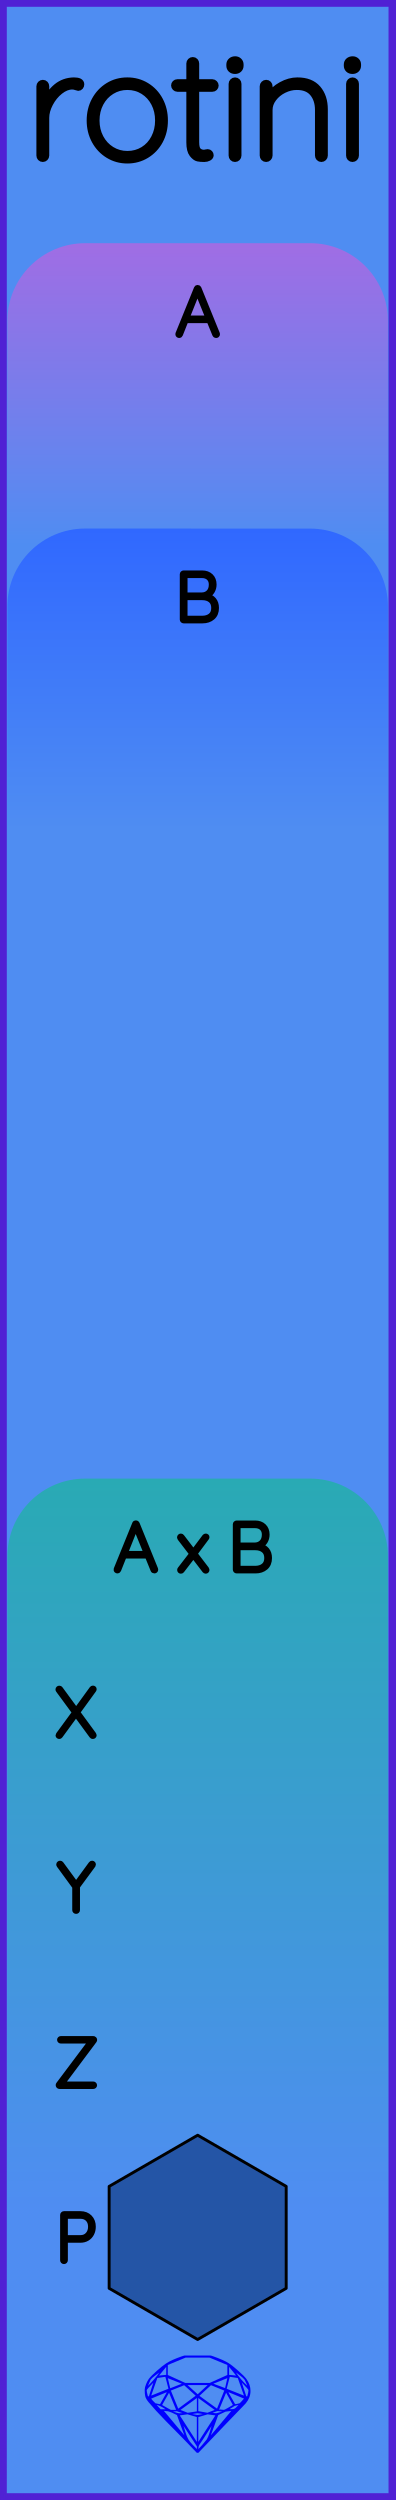
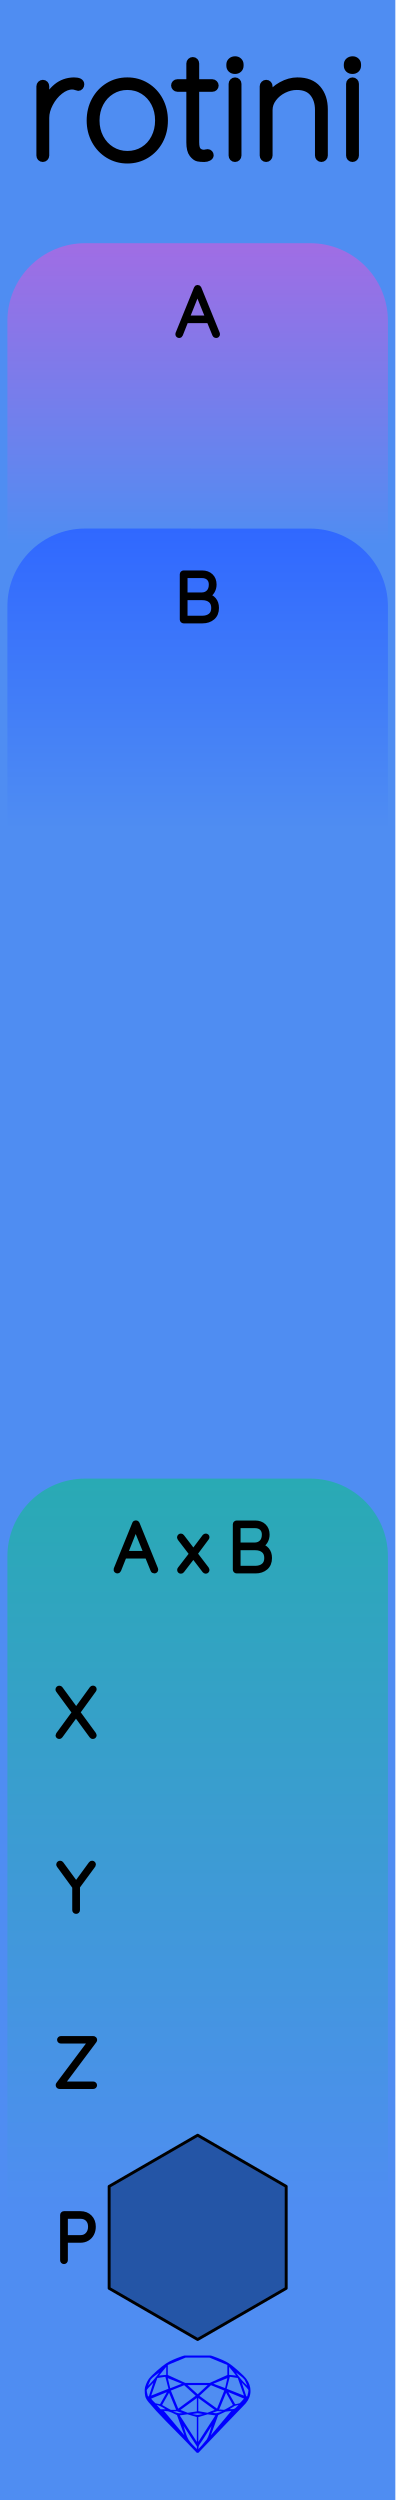
<svg xmlns="http://www.w3.org/2000/svg" width="20.32mm" height="128.50mm" viewBox="0 0 20.32 128.50">
  <g id="PanelLayer">
    <defs>
      <linearGradient id="gradient_a" x1="0" y1="12.5" x2="0" y2="28" gradientUnits="userSpaceOnUse">
        <stop style="stop-color:#a06de4;stop-opacity:1;" offset="0" />
        <stop style="stop-color:#4f8df2;stop-opacity:1;" offset="1" />
      </linearGradient>
      <linearGradient id="gradient_b" x1="0" y1="27.167" x2="0" y2="42.667" gradientUnits="userSpaceOnUse">
        <stop style="stop-color:#3068ff;stop-opacity:1;" offset="0" />
        <stop style="stop-color:#4f8df2;stop-opacity:1;" offset="1" />
      </linearGradient>
      <linearGradient id="gradient_c" x1="0" y1="76" x2="0" y2="113.6" gradientUnits="userSpaceOnUse">
        <stop style="stop-color:#29aab4;stop-opacity:1;" offset="0" />
        <stop style="stop-color:#4f8df2;stop-opacity:1;" offset="1" />
      </linearGradient>
    </defs>
-     <rect id="border_rect" width="20.32" height="128.5" x="0" y="0" style="display:inline;fill:#4f8df2;fill-opacity:1;fill-rule:nonzero;stroke:#5021d4;stroke-width:0.7;stroke-linecap:round;stroke-linejoin:round;stroke-dasharray:none;stroke-opacity:1;image-rendering:auto" />
+     <rect id="border_rect" width="20.32" height="128.5" x="0" y="0" style="display:inline;fill:#4f8df2;fill-opacity:1;stroke:none;" />
    <path id="model_name" d="M4.157 4.333Q4.157 4.403 4.118 4.449Q4.079 4.496 4.017 4.496Q3.994 4.496 3.905 4.461Q3.815 4.426 3.714 4.426Q3.396 4.426 3.078 4.678Q2.76 4.93 2.558 5.315Q2.356 5.699 2.356 6.056V7.996Q2.356 8.058 2.31 8.105Q2.263 8.151 2.201 8.151Q2.131 8.151 2.088 8.105Q2.046 8.058 2.046 7.996V4.434Q2.046 4.372 2.092 4.325Q2.139 4.278 2.201 4.278Q2.271 4.278 2.314 4.325Q2.356 4.372 2.356 4.434V5.256Q2.535 4.783 2.911 4.472Q3.288 4.162 3.8 4.154Q4.157 4.154 4.157 4.333ZM6.547 8.229Q6.012 8.229 5.573 7.961Q5.135 7.693 4.882 7.228Q4.63 6.762 4.63 6.195Q4.63 5.621 4.882 5.155Q5.135 4.69 5.569 4.422Q6.004 4.154 6.547 4.154Q7.083 4.154 7.521 4.422Q7.96 4.69 8.208 5.155Q8.456 5.621 8.456 6.195Q8.456 6.77 8.208 7.232Q7.96 7.693 7.521 7.961Q7.083 8.229 6.547 8.229ZM6.547 4.449Q6.097 4.449 5.728 4.678Q5.36 4.907 5.15 5.303Q4.941 5.699 4.941 6.195Q4.941 6.684 5.15 7.08Q5.36 7.476 5.728 7.705Q6.097 7.934 6.547 7.934Q7.005 7.934 7.37 7.709Q7.735 7.484 7.94 7.084Q8.146 6.684 8.146 6.195Q8.146 5.699 7.94 5.303Q7.735 4.907 7.37 4.678Q7.005 4.449 6.547 4.449ZM11.064 4.395Q11.064 4.457 11.021 4.5Q10.979 4.542 10.917 4.542H10.063V7.305Q10.063 7.647 10.183 7.759Q10.304 7.872 10.49 7.872Q10.521 7.872 10.579 7.856Q10.637 7.841 10.676 7.841Q10.73 7.841 10.769 7.883Q10.808 7.926 10.808 7.981Q10.808 8.05 10.715 8.101Q10.622 8.151 10.498 8.151Q10.304 8.151 10.172 8.124Q10.04 8.097 9.896 7.915Q9.753 7.732 9.753 7.321V4.542H9.116Q9.062 4.542 9.015 4.496Q8.969 4.449 8.969 4.395Q8.969 4.333 9.011 4.29Q9.054 4.247 9.116 4.247H9.753V3.262Q9.753 3.2 9.799 3.153Q9.846 3.107 9.908 3.107Q9.978 3.107 10.02 3.153Q10.063 3.2 10.063 3.262V4.247H10.917Q10.971 4.247 11.018 4.294Q11.064 4.341 11.064 4.395ZM12.081 8.151Q12.011 8.151 11.968 8.105Q11.926 8.058 11.926 7.996V4.31Q11.926 4.247 11.972 4.201Q12.019 4.154 12.081 4.154Q12.151 4.154 12.193 4.201Q12.236 4.247 12.236 4.31V7.996Q12.236 8.058 12.19 8.105Q12.143 8.151 12.081 8.151ZM11.809 3.378V3.316Q11.809 3.207 11.887 3.138Q11.964 3.068 12.089 3.068Q12.197 3.068 12.271 3.138Q12.345 3.207 12.345 3.316V3.378Q12.345 3.487 12.271 3.557Q12.197 3.627 12.081 3.627Q11.957 3.627 11.883 3.557Q11.809 3.487 11.809 3.378ZM16.675 5.621V7.996Q16.675 8.058 16.629 8.105Q16.582 8.151 16.52 8.151Q16.45 8.151 16.408 8.105Q16.365 8.058 16.365 7.996V5.652Q16.365 5.124 16.09 4.787Q15.814 4.449 15.255 4.449Q14.914 4.449 14.584 4.612Q14.254 4.775 14.044 5.055Q13.835 5.334 13.835 5.652V7.996Q13.835 8.058 13.788 8.105Q13.742 8.151 13.68 8.151Q13.61 8.151 13.567 8.105Q13.524 8.058 13.524 7.996V4.434Q13.524 4.372 13.571 4.325Q13.618 4.278 13.68 4.278Q13.749 4.278 13.792 4.325Q13.835 4.372 13.835 4.434V4.954Q14.06 4.604 14.467 4.379Q14.875 4.154 15.286 4.154Q15.977 4.154 16.326 4.562Q16.675 4.969 16.675 5.621ZM18.119 8.151Q18.049 8.151 18.006 8.105Q17.964 8.058 17.964 7.996V4.31Q17.964 4.247 18.01 4.201Q18.057 4.154 18.119 4.154Q18.189 4.154 18.232 4.201Q18.274 4.247 18.274 4.31V7.996Q18.274 8.058 18.228 8.105Q18.181 8.151 18.119 8.151ZM17.847 3.378V3.316Q17.847 3.207 17.925 3.138Q18.003 3.068 18.127 3.068Q18.235 3.068 18.309 3.138Q18.383 3.207 18.383 3.316V3.378Q18.383 3.487 18.309 3.557Q18.235 3.627 18.119 3.627Q17.995 3.627 17.921 3.557Q17.847 3.487 17.847 3.378Z" style="display:inline;stroke:#000000;stroke-width:0.35;stroke-linecap:round;stroke-linejoin:bevel" />
    <path id="sapphire_gemstone" d="m 12.875,122.900 q 0,0.342 -0.243,0.631 -0.044,0.052 -0.204,0.215 -0.187,0.19 -0.785,0.813 l -1.444,1.513 q -0.019,0.003 -0.044,0.003 -0.028,0 -0.041,-0.003 -0.083,-0.083 -0.648,-0.675 -0.469,-0.474 -0.934,-0.948 -0.557,-0.568 -0.898,-0.981 -0.132,-0.16 -0.168,-0.298 -0.028,-0.102 -0.028,-0.342 0,-0.11 0.072,-0.289 0.066,-0.165 0.141,-0.265 0.119,-0.157 0.422,-0.424 0.284,-0.251 0.474,-0.375 0.273,-0.179 0.819,-0.367 0.096,-0.033 0.11,-0.033 h 1.361 q 0.011,0 0.105,0.033 0.568,0.201 0.824,0.367 0.165,0.105 0.474,0.378 0.322,0.284 0.422,0.422 0.215,0.295 0.215,0.626 z m -0.168,-0.273 q -0.033,-0.107 -0.135,-0.309 -0.072,-0.094 -0.209,-0.198 -0.119,-0.085 -0.234,-0.171 0.245,0.364 0.579,0.678 z m -0.573,-0.524 -0.358,-0.446 v 0.411 z m 0.637,0.758 q 0,-0.052 -0.342,-0.394 l 0.229,0.703 h 0.05 q 0.063,-0.218 0.063,-0.309 z m -0.232,0.273 -0.317,-0.904 -0.411,-0.063 -0.16,0.615 z m 0.003,0.154 -0.772,-0.32 h -0.03 l 0.345,0.606 q 0.08,-0.003 0.234,-0.047 0.025,-0.014 0.223,-0.24 z m -0.857,-1.05 -0.719,0.284 0.604,0.226 z m 0,-0.163 v -0.515 l -0.918,-0.38 h -1.224 l -0.918,0.38 v 0.515 l 0.898,0.408 h 1.254 z m 0.573,1.538 q -0.069,0.011 -0.198,0.052 -0.085,0.055 -0.259,0.163 0.019,0 0.063,0.003 0.041,0 0.063,0 0.119,0 0.19,-0.069 0.072,-0.072 0.141,-0.149 z m -0.289,0.003 -0.347,-0.631 -0.364,0.879 q 0.025,-0.017 0.066,-0.017 0.03,0 0.085,0.011 0.058,0.008 0.088,0.008 0.05,0 0.229,-0.107 0.229,-0.138 0.243,-0.143 z m -0.441,-0.741 -0.684,-0.276 -0.593,0.548 0.904,0.656 z m -0.854,-0.284 h -1.036 l 0.524,0.474 z m 0.75,1.367 q -0.229,-0.03 -0.229,-0.03 -0.036,0 -0.273,0.094 l 0.19,0.019 q 0.011,0 0.311,-0.083 z m -0.389,-0.088 -0.843,-0.612 v 0.675 l 0.471,0.083 z m 0.854,0.05 q -0.099,0.006 -0.295,0.039 -0.011,0.003 -0.378,0.176 -0.13,0.347 -0.38,1.042 z m -2.544,-1.397 -0.719,-0.284 0.124,0.518 z m -0.802,-0.455 v -0.411 l -0.367,0.446 z m 1.516,1.072 -0.593,-0.54 -0.684,0.276 0.38,0.929 z m 0.369,0.943 q -0.033,-0.003 -0.135,-0.025 -0.085,-0.017 -0.138,-0.017 -0.052,0 -0.138,0.017 -0.102,0.022 -0.135,0.025 0.265,0.047 0.273,0.047 0.008,0 0.273,-0.047 z m -0.309,-0.138 v -0.686 l -0.843,0.612 0.372,0.146 z m 0.951,0.207 -0.397,-0.055 -0.48,0.141 v 1.276 z m -2.888,-2.202 q -0.119,0.085 -0.234,0.174 -0.146,0.107 -0.209,0.196 -0.044,0.105 -0.135,0.314 0.369,-0.364 0.579,-0.684 z m 0.477,0.832 -0.16,-0.615 -0.411,0.063 -0.317,0.904 z m 0.394,1.083 -0.364,-0.879 -0.356,0.631 q 0.435,0.251 0.452,0.251 0.091,0 0.267,-0.003 z m 1.822,0.83 q -0.132,0.212 -0.405,0.634 -0.077,0.107 -0.22,0.328 -0.058,0.105 -0.055,0.226 0.16,-0.152 0.433,-0.496 0.077,-0.13 0.141,-0.339 0.055,-0.176 0.107,-0.353 z m -1.494,-0.661 -0.27,-0.088 -0.008,-0.011 q -0.025,0 -0.107,0.011 -0.066,0.006 -0.107,0.006 0.273,0.091 0.311,0.091 0.025,0 0.182,-0.008 z m -0.81,-1.064 h -0.03 l -0.772,0.32 q 0.066,0.097 0.223,0.24 0.077,0.014 0.234,0.047 z m -0.689,-0.502 q -0.342,0.347 -0.342,0.394 0,0.08 0.063,0.309 h 0.05 z m 2.235,3.045 v -1.276 l -0.48,-0.141 -0.397,0.055 z m -1.607,-1.676 q -0.256,-0.182 -0.458,-0.223 0.066,0.077 0.204,0.223 z m 1.61,2.045 v -0.138 l -0.684,-1.05 q 0.052,0.176 0.107,0.353 0.063,0.209 0.141,0.339 0.069,0.119 0.204,0.259 0.116,0.119 0.232,0.237 z m -0.645,-0.706 q -0.116,-0.328 -0.38,-1.042 -0.135,-0.066 -0.273,-0.13 -0.16,-0.072 -0.289,-0.072 -0.052,0 -0.11,-0.014 z" style="stroke-width:0;fill:#0000ff;stroke:#2e2114;stroke-linecap:square;stroke-opacity:1" />
    <path id="a_art" d="M 0.38,28.00 L 0.38,16.50 A 4 4 0 0 1 4.38 12.5 L 15.94,12.50 A 4 4 0 0 1 19.94 16.5 L 19.94,12.50 L 19.94,28.00 z" style="fill:url(#gradient_a);fill-opacity:1;stroke-width:0;" />
    <path id="b_art" d="M 0.38,42.67 L 0.38,31.17 A 4 4 0 0 1 4.38 27.167 L 15.94,27.17 A 4 4 0 0 1 19.94 31.167 L 19.94,27.17 L 19.94,42.67 z" style="fill:url(#gradient_b);fill-opacity:1;stroke-width:0;" />
    <path id="c_art" d="M 0.38,113.60 L 0.38,80.00 A 4 4 0 0 1 4.38 76 L 15.94,76.00 A 4 4 0 0 1 19.94 80 L 19.94,76.00 L 19.94,113.60 z" style="fill:url(#gradient_c);fill-opacity:1;stroke-width:0;" />
    <path d="M11.181 17.182Q11.181 17.214 11.16 17.231Q11.139 17.249 11.107 17.249Q11.082 17.249 11.063 17.236Q11.044 17.224 11.037 17.203L10.74 16.476L10.744 16.483H9.562L9.276 17.203Q9.259 17.249 9.213 17.249Q9.181 17.249 9.162 17.231Q9.142 17.214 9.139 17.189Q9.135 17.175 9.142 17.154L10.091 14.818Q10.102 14.79 10.118 14.781Q10.133 14.772 10.158 14.772Q10.211 14.772 10.229 14.818L11.178 17.154Q11.181 17.164 11.181 17.182ZM9.618 16.342H10.687L10.148 15.012Z" style="stroke:#000000;stroke-width:0.25;stroke-linecap:round;stroke-linejoin:bevel" />
    <path d="M11.13 31.249Q11.13 31.57 10.927 31.743Q10.724 31.916 10.411 31.916H9.437Q9.409 31.916 9.387 31.894Q9.366 31.873 9.366 31.845V29.517Q9.366 29.488 9.387 29.467Q9.409 29.446 9.437 29.446H10.386Q10.668 29.446 10.837 29.608Q11.007 29.771 11.007 30.046Q11.007 30.243 10.908 30.404Q10.809 30.564 10.633 30.624Q10.858 30.667 10.994 30.829Q11.13 30.991 11.13 31.249ZM10.368 29.587H9.514V30.578H10.368Q10.587 30.575 10.723 30.436Q10.858 30.296 10.858 30.042Q10.858 29.834 10.73 29.711Q10.601 29.587 10.368 29.587ZM10.982 31.249Q10.982 30.988 10.82 30.855Q10.657 30.723 10.393 30.723H9.514V31.774H10.393Q10.657 31.774 10.82 31.642Q10.982 31.51 10.982 31.249Z" style="stroke:#000000;stroke-width:0.25;stroke-linecap:round;stroke-linejoin:bevel" />
    <path d="M8.007 80.682Q8.007 80.714 7.986 80.731Q7.965 80.749 7.933 80.749Q7.908 80.749 7.889 80.737Q7.869 80.724 7.862 80.703L7.566 79.976L7.569 79.983H6.388L6.102 80.703Q6.084 80.749 6.038 80.749Q6.007 80.749 5.987 80.731Q5.968 80.714 5.964 80.689Q5.961 80.675 5.968 80.654L6.917 78.318Q6.927 78.29 6.943 78.281Q6.959 78.272 6.984 78.272Q7.037 78.272 7.054 78.318L8.003 80.654Q8.007 80.664 8.007 80.682ZM6.444 79.842H7.513L6.973 78.512ZM10.628 80.65Q10.642 80.668 10.642 80.692Q10.642 80.721 10.623 80.742Q10.603 80.763 10.575 80.763Q10.543 80.763 10.515 80.731L9.937 79.976L9.354 80.735Q9.333 80.763 9.298 80.763Q9.27 80.763 9.25 80.745Q9.231 80.728 9.231 80.696Q9.231 80.671 9.245 80.654L9.852 79.867L9.238 79.066Q9.224 79.048 9.224 79.024Q9.224 78.992 9.247 78.971Q9.27 78.95 9.298 78.95Q9.333 78.95 9.354 78.981L9.94 79.747L10.515 78.981Q10.543 78.95 10.575 78.95Q10.607 78.95 10.624 78.967Q10.642 78.985 10.642 79.01Q10.642 79.031 10.624 79.055L10.025 79.86ZM13.856 80.082Q13.856 80.403 13.653 80.576Q13.45 80.749 13.136 80.749H12.163Q12.134 80.749 12.113 80.728Q12.092 80.707 12.092 80.678V78.35Q12.092 78.322 12.113 78.301Q12.134 78.279 12.163 78.279H13.112Q13.394 78.279 13.563 78.442Q13.732 78.604 13.732 78.879Q13.732 79.077 13.634 79.237Q13.535 79.398 13.358 79.458Q13.584 79.5 13.72 79.662Q13.856 79.825 13.856 80.082ZM13.094 78.421H12.24V79.412H13.094Q13.313 79.408 13.448 79.269Q13.584 79.13 13.584 78.876Q13.584 78.667 13.456 78.544Q13.327 78.421 13.094 78.421ZM13.708 80.082Q13.708 79.821 13.546 79.689Q13.383 79.556 13.119 79.556H12.24V80.608H13.119Q13.383 80.608 13.546 80.475Q13.708 80.343 13.708 80.082Z" style="stroke:#000000;stroke-width:0.25;stroke-linecap:round;stroke-linejoin:bevel" />
    <path d="M4.825 89.147Q4.843 89.171 4.843 89.189Q4.843 89.221 4.822 89.24Q4.801 89.259 4.769 89.259Q4.73 89.259 4.713 89.231L3.905 88.13L3.1 89.231Q3.083 89.259 3.047 89.259Q3.016 89.259 2.998 89.24Q2.98 89.221 2.98 89.199Q2.98 89.182 2.998 89.154L3.827 88.021L2.991 86.882Q2.977 86.864 2.977 86.839Q2.977 86.808 2.998 86.788Q3.019 86.769 3.047 86.769Q3.09 86.769 3.107 86.797L3.915 87.901L4.72 86.793Q4.741 86.765 4.773 86.765Q4.804 86.765 4.824 86.781Q4.843 86.797 4.843 86.822Q4.843 86.846 4.825 86.871L3.996 88.014Z" style="stroke:#000000;stroke-width:0.25;stroke-linecap:round;stroke-linejoin:bevel" />
    <path d="M4.79 95.878 3.986 96.972V98.178Q3.986 98.207 3.965 98.228Q3.944 98.249 3.912 98.249Q3.88 98.249 3.859 98.228Q3.838 98.207 3.838 98.178V96.986L3.03 95.878Q3.016 95.861 3.016 95.832Q3.016 95.808 3.039 95.786Q3.062 95.765 3.09 95.765Q3.129 95.765 3.15 95.797L3.912 96.838L4.674 95.797Q4.695 95.765 4.734 95.765Q4.765 95.765 4.785 95.788Q4.804 95.811 4.804 95.832Q4.804 95.85 4.79 95.878Z" style="stroke:#000000;stroke-width:0.25;stroke-linecap:round;stroke-linejoin:bevel" />
    <path d="M4.864 107.182Q4.864 107.21 4.843 107.229Q4.822 107.249 4.794 107.249H3.058Q3.026 107.249 3.007 107.226Q2.987 107.203 2.987 107.175Q2.987 107.15 3.002 107.132L4.667 104.913H3.129Q3.1 104.913 3.079 104.894Q3.058 104.875 3.058 104.846Q3.058 104.818 3.079 104.799Q3.1 104.779 3.129 104.779H4.787Q4.829 104.779 4.848 104.801Q4.868 104.822 4.868 104.85Q4.868 104.875 4.854 104.892L3.192 107.115H4.794Q4.822 107.115 4.843 107.136Q4.864 107.157 4.864 107.182Z" style="stroke:#000000;stroke-width:0.25;stroke-linecap:round;stroke-linejoin:bevel" />
    <path d="M4.799 114.453Q4.799 114.651 4.716 114.811Q4.633 114.972 4.481 115.062Q4.33 115.152 4.132 115.152H3.363V116.178Q3.363 116.207 3.34 116.228Q3.317 116.249 3.289 116.249Q3.257 116.249 3.236 116.228Q3.215 116.207 3.215 116.178V113.85Q3.215 113.822 3.236 113.801Q3.257 113.779 3.286 113.779H4.132Q4.432 113.779 4.616 113.966Q4.799 114.153 4.799 114.453ZM4.651 114.453Q4.651 114.21 4.511 114.065Q4.372 113.921 4.132 113.921H3.363V115.011H4.132Q4.369 115.011 4.51 114.854Q4.651 114.697 4.651 114.453Z" style="stroke:#000000;stroke-width:0.25;stroke-linecap:round;stroke-linejoin:bevel" />
    <path d="M 14.71,117.62 L 10.16,120.25 L 5.61,117.62 L 5.61,112.38 L 10.16,109.75 L 14.71,112.38 z " style="stroke:#000000;fill:#2455a6;stroke-width:0.15;stroke-linecap:round;stroke-linejoin:round;stroke-dasharray:none" />
  </g>
</svg>
